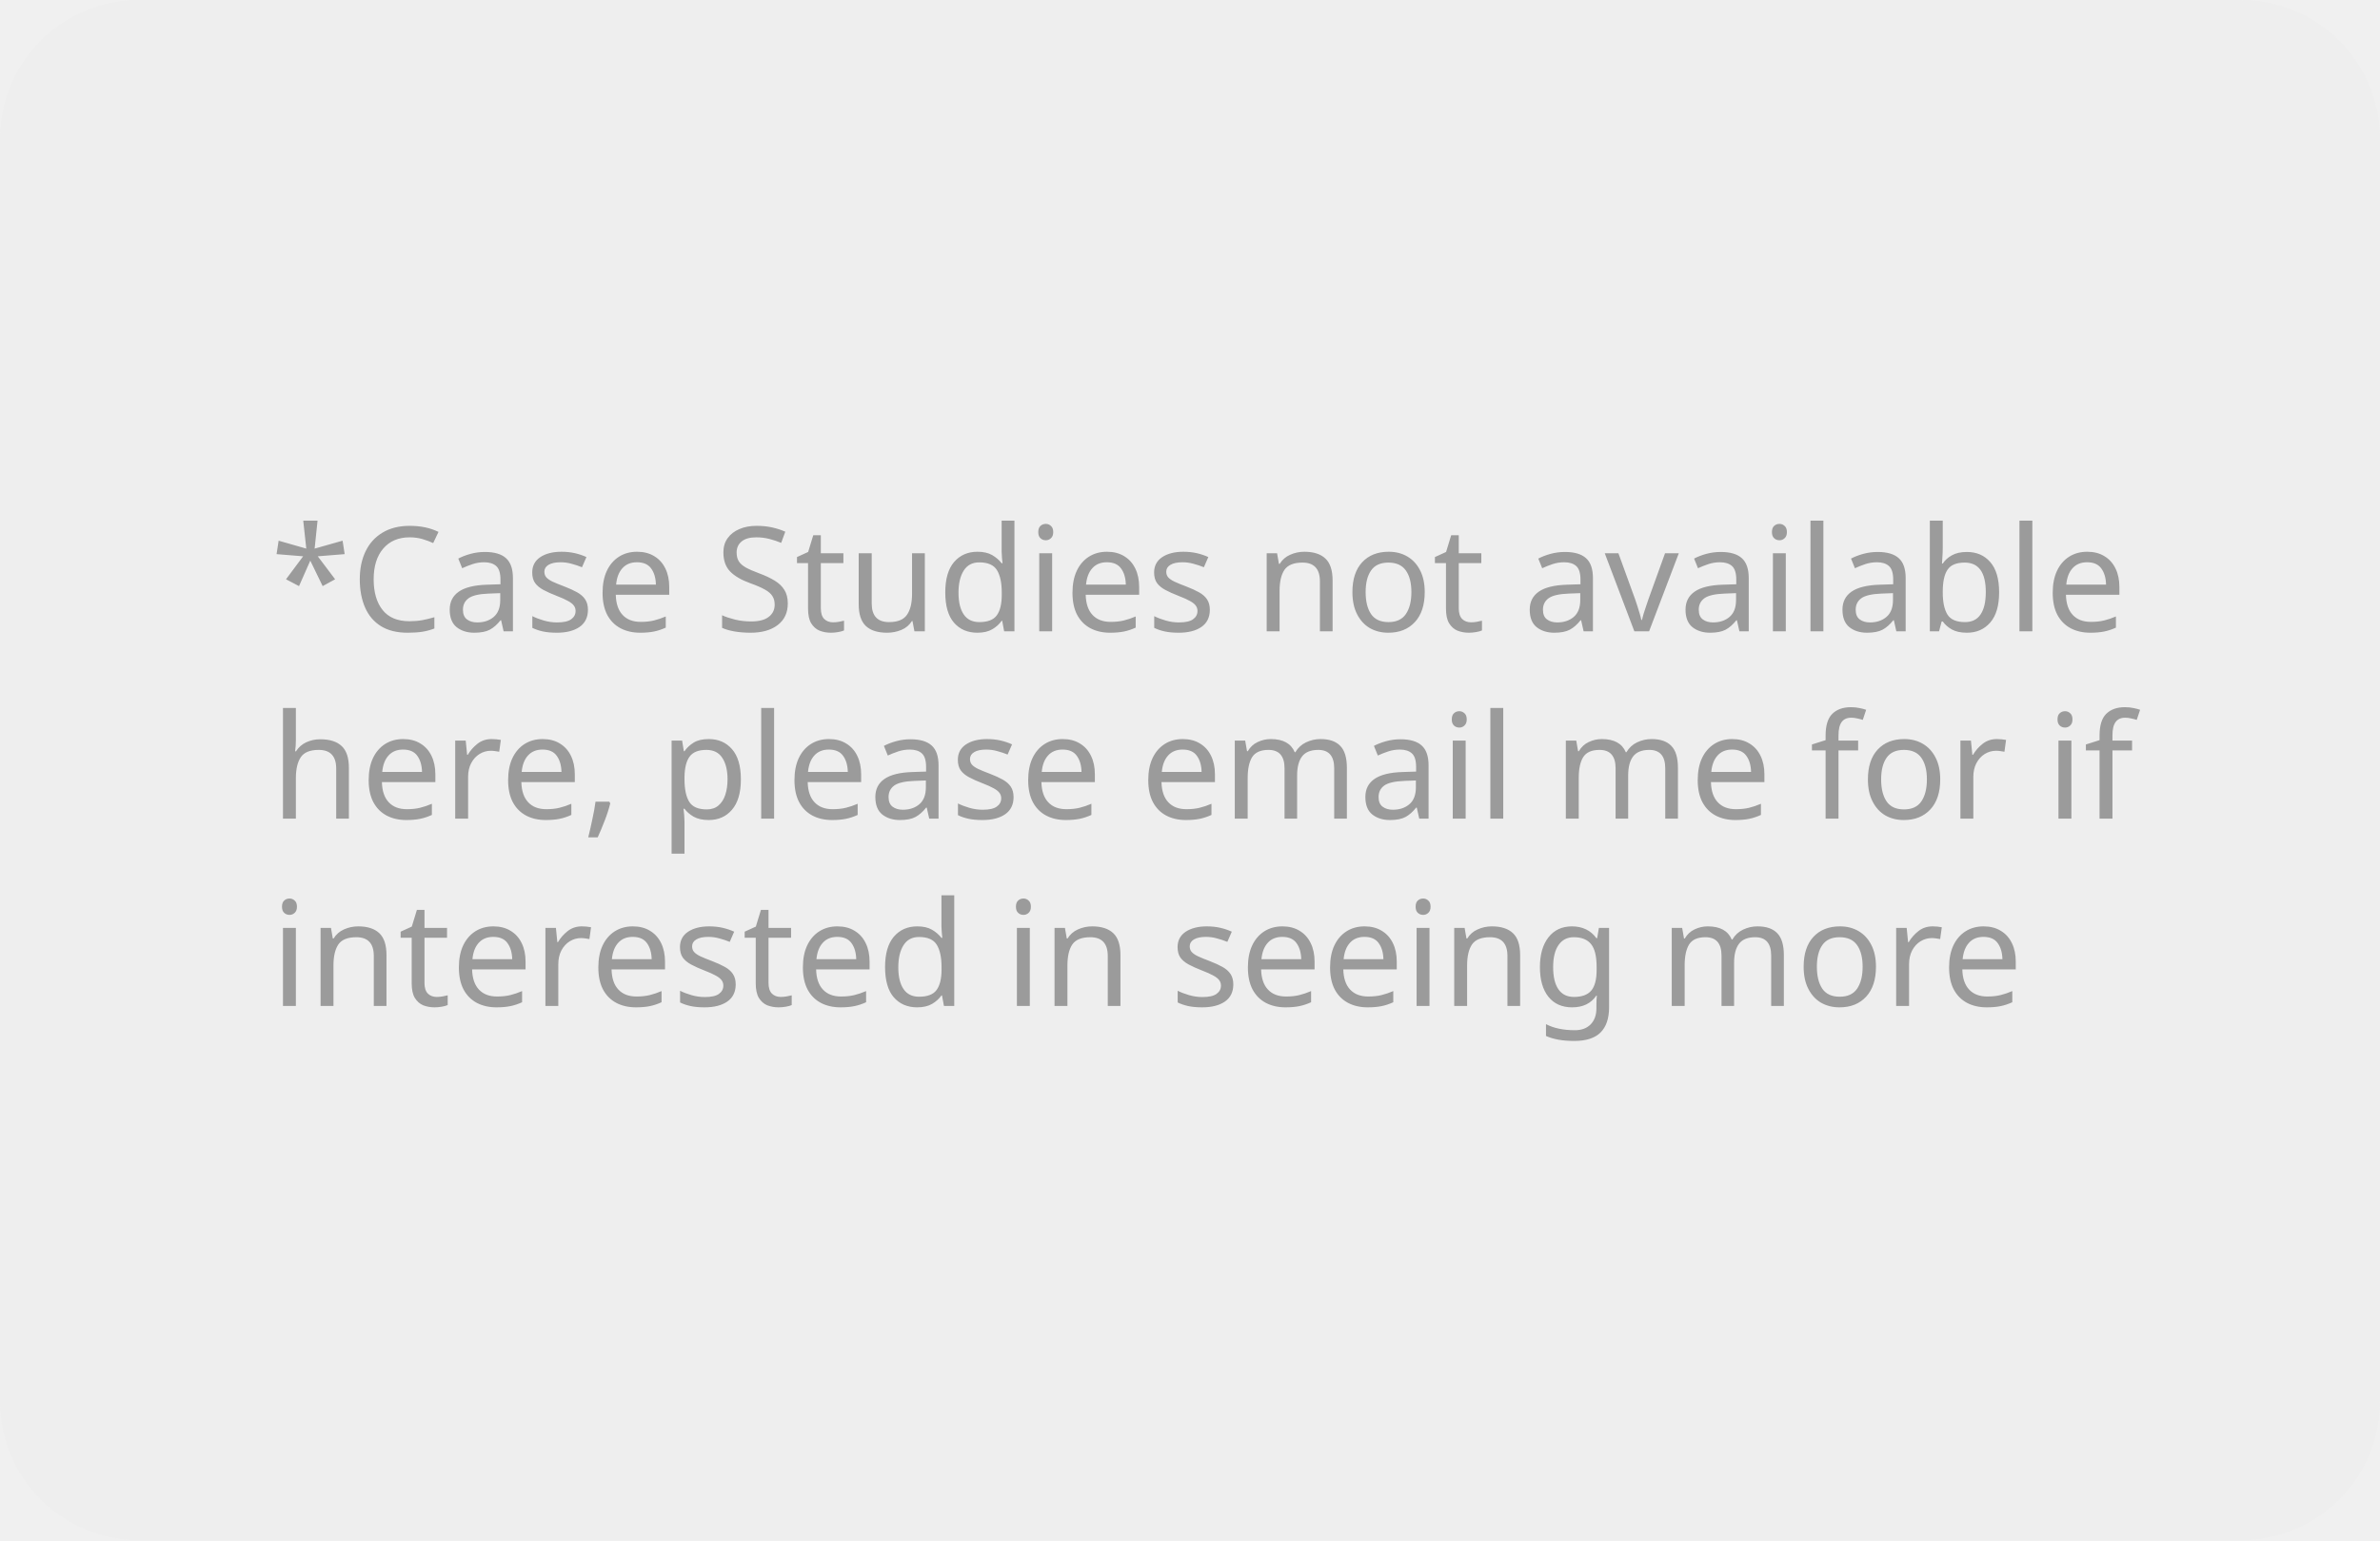
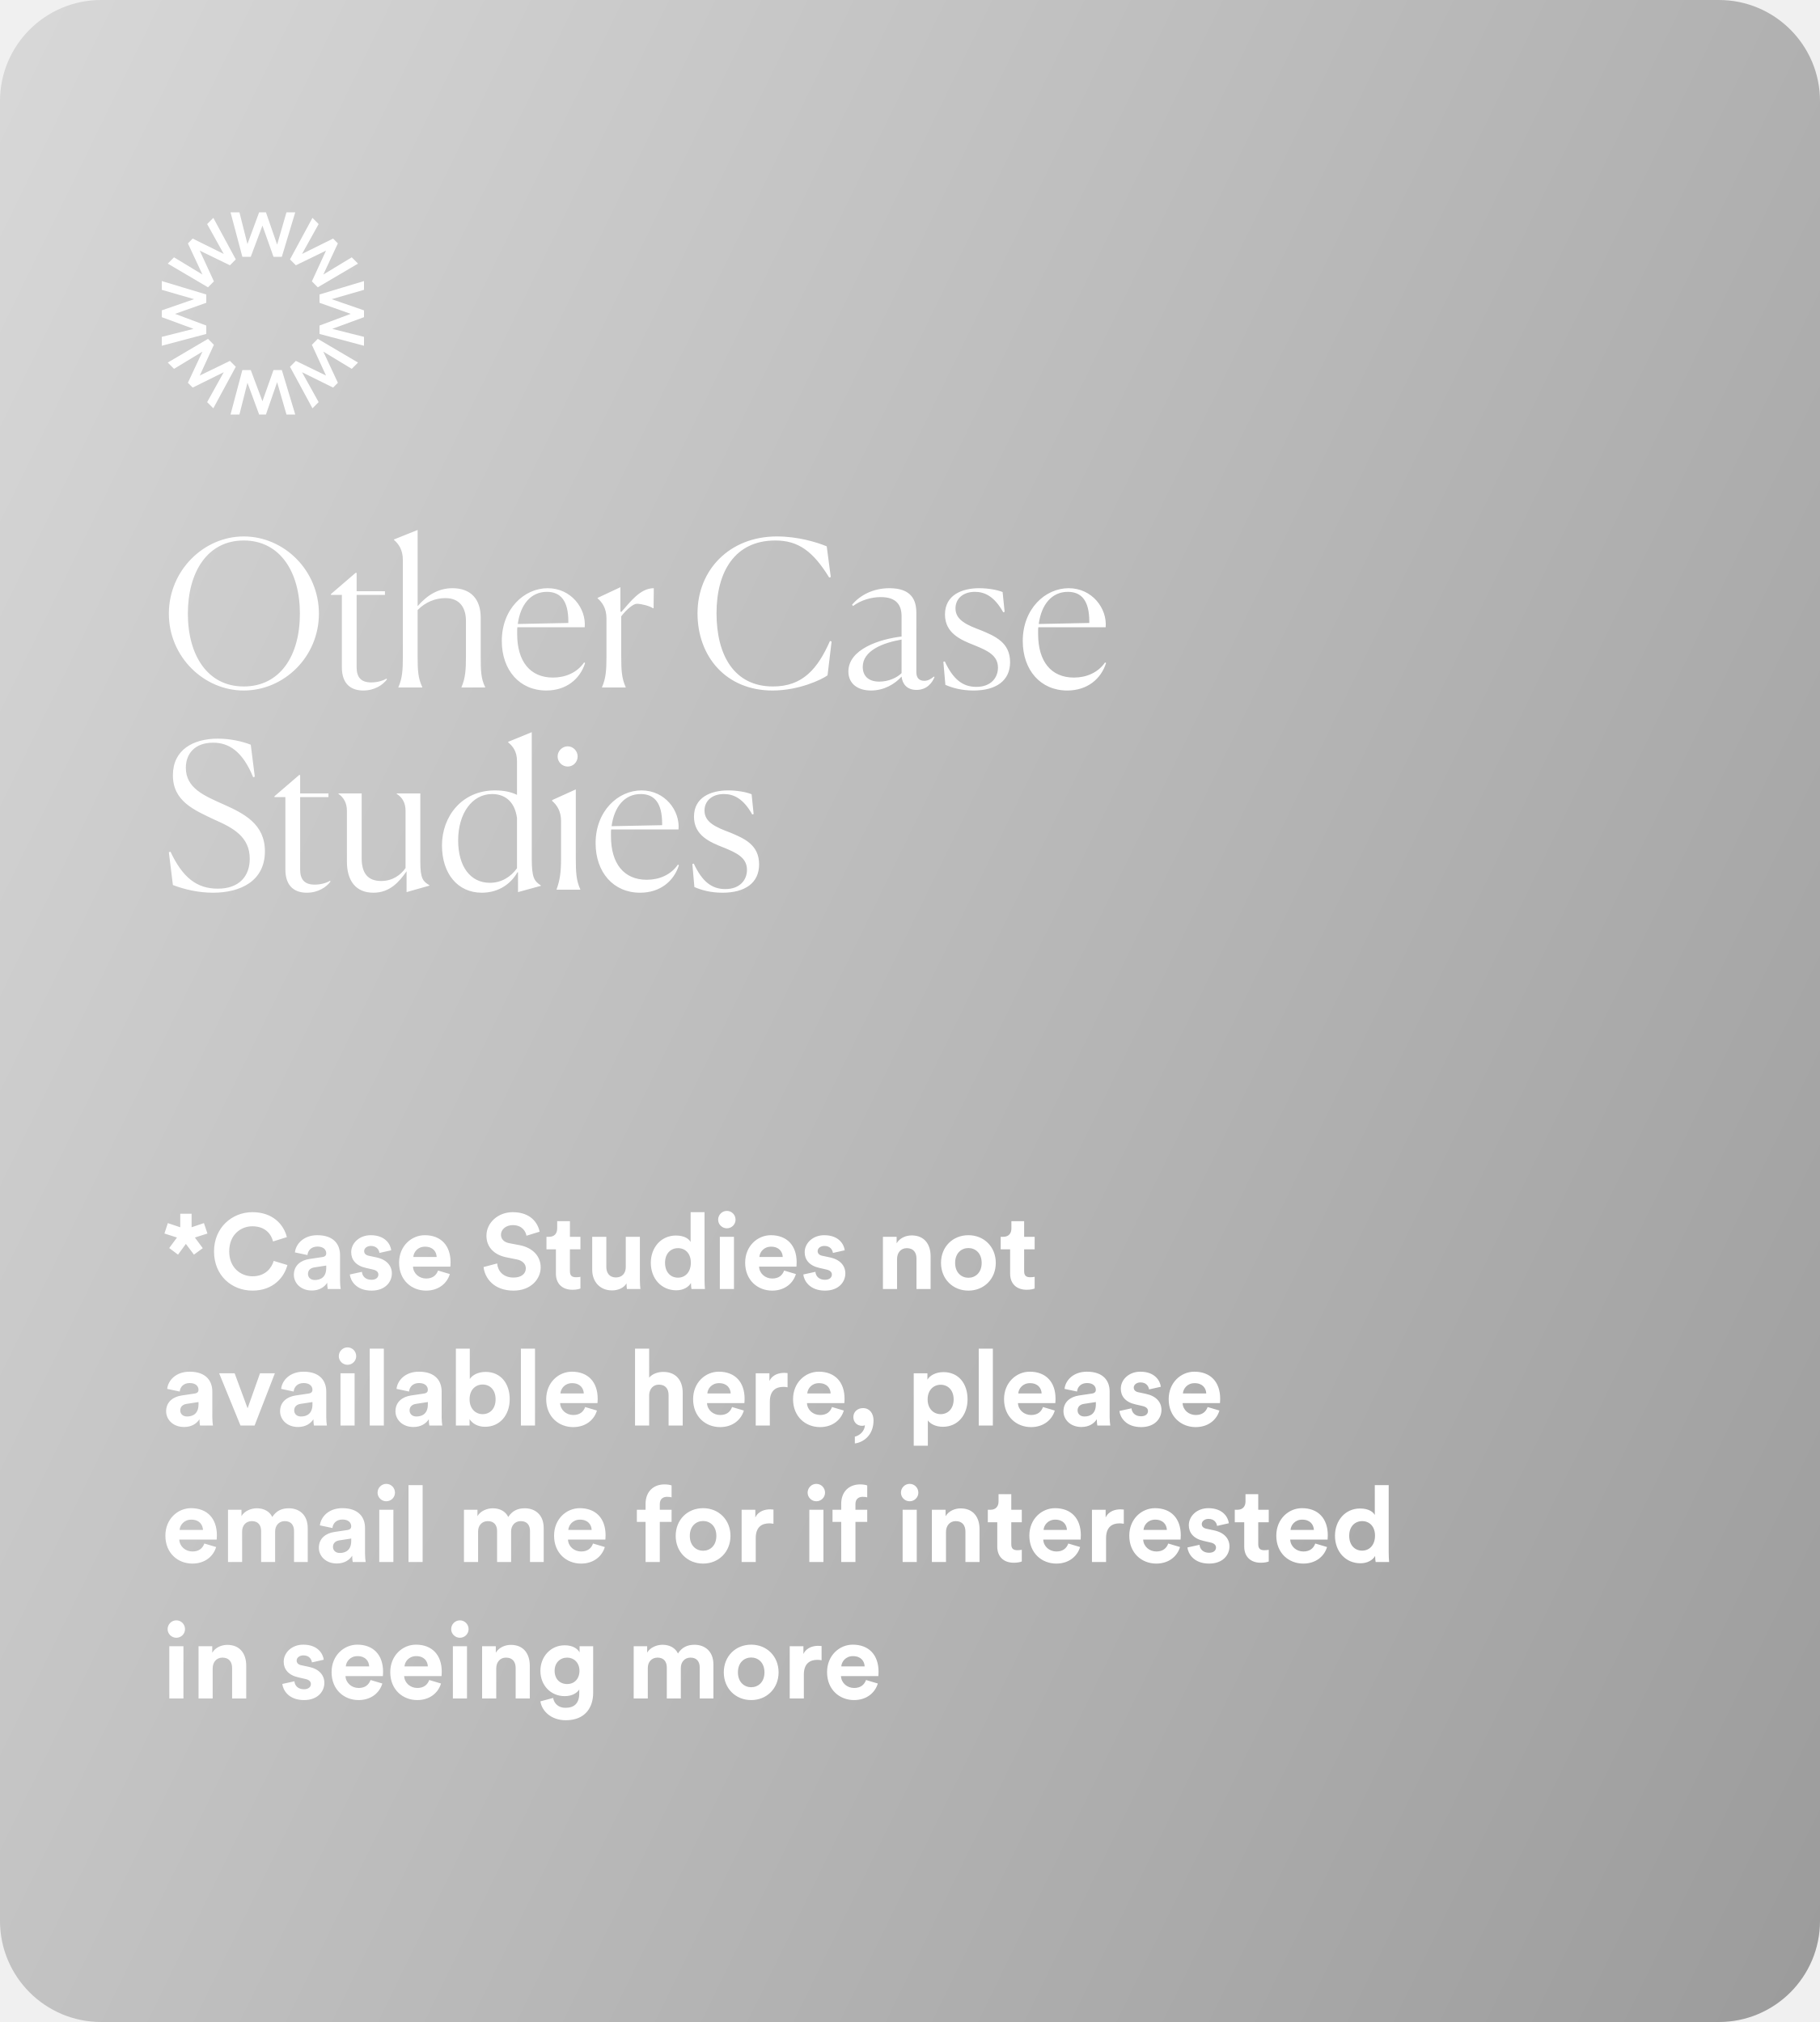
- <svg xmlns="http://www.w3.org/2000/svg" width="343px" height="222px" viewBox="0 0 343 222" version="1.1">
-   <g id="V3" stroke="none" stroke-width="1" fill="none" fill-rule="evenodd">
-     <g id="Intro-Copy-7" transform="translate(-931, -4765)">
-       <g id="Group-42-Copy-2" transform="translate(165, 3863)">
-         <g id="Group-26" transform="translate(766, 902)">
-           <rect id="Rectangle-3-Copy-16" fill="#EEEEEE" x="0" y="0" width="343" height="222" rx="20" />
-           <text id="*Case-Studies-not-av" font-family="CircularStd-Medium, Circular Std" font-size="21" font-weight="400" fill="#9B9B9B">
-             <tspan x="39" y="91">*Case Studies not available </tspan>
-             <tspan x="39" y="118">here, please email me for if </tspan>
-             <tspan x="39" y="145">interested in seeing more</tspan>
-           </text>
-         </g>
-       </g>
-     </g>
-   </g>
+ <svg xmlns="http://www.w3.org/2000/svg" width="360" height="400" viewBox="0 0 360 400" fill="none">
+   <rect width="360" height="400" rx="20" fill="url(#paint0_linear)" />
+   <path fill-rule="evenodd" clip-rule="evenodd" d="M49.598 50.8L51.912 44.629L54.1 50.8H55.747L58.4 42H56.665L54.816 48.393L52.603 42H51.258L48.945 48.282L47.36 42H45.6L47.939 50.8H49.598ZM39.513 49.58L42.31 55.661L41.142 56.835L33.183 52.149L34.422 50.904L40.044 54.31L37.167 48.148L38.114 47.197L44.258 50.237L40.973 44.325L42.195 43.098L46.639 51.313L45.479 52.478L39.513 49.58ZM39.513 74.291L42.31 68.21L41.142 67.036L33.183 71.722L34.422 72.966L40.044 69.561L37.167 75.723L38.114 76.674L44.258 73.633L40.973 79.546L42.195 80.773L46.639 72.557L45.479 71.393L39.513 74.291ZM51.912 79.371L49.598 73.2H47.939L45.6 82H47.36L48.945 75.718L51.258 82H52.603L54.816 75.607L56.665 82H58.4L55.747 73.2H54.1L51.912 79.371ZM40.8 64.402L34.629 62.088L40.8 59.9V58.253L32 55.6V57.335L38.393 59.184L32 61.397V62.742L38.282 65.055L32 66.64V68.4L40.8 66.061V64.402ZM64.487 49.58L61.69 55.661L62.858 56.835L70.817 52.149L69.578 50.904L63.956 54.31L66.833 48.148L65.886 47.197L59.742 50.237L63.027 44.325L61.805 43.098L57.361 51.313L58.521 52.478L64.487 49.58ZM61.69 68.21L64.487 74.291L58.521 71.393L57.361 72.557L61.805 80.773L63.027 79.546L59.742 73.633L65.886 76.674L66.833 75.723L63.956 69.561L69.578 72.966L70.817 71.722L62.858 67.036L61.69 68.21ZM69.371 62.088L63.2 64.402V66.061L72 68.4V66.64L65.718 65.055L72 62.742V61.397L65.607 59.184L72 57.335V55.6L63.2 58.253V59.9L69.371 62.088Z" fill="white" />
+   <path d="M48.2 136.6C56.2 136.6 63.08 129.92 63.08 121.4C63.08 112.84 56.2 106.12 48.2 106.12C40.32 106.12 33.4 112.84 33.4 121.4C33.4 129.92 40.32 136.6 48.2 136.6ZM48.2 135.8C41.04 135.8 37.16 129.6 37.16 121.4C37.16 113.16 41.04 106.92 48.2 106.92C55.4 106.92 59.32 113.16 59.32 121.4C59.32 129.72 55.4 135.8 48.2 135.8ZM71.861 136.6C74.101 136.6 75.741 135.48 76.541 134.4L76.461 134.24C76.021 134.52 74.861 135 73.421 135C71.381 135 70.541 133.96 70.541 132V117.68H76.141V116.96H70.541V113.32H70.341L65.461 117.52V117.68H67.621V132C67.621 135.6 69.741 136.6 71.861 136.6ZM78.806 136H83.526V135.92C82.686 134.16 82.606 132.56 82.606 129.84V120.68C84.166 119.08 86.166 118.32 88.086 118.32C91.086 118.32 92.166 120.4 92.166 122.84V129.84C92.166 132.52 92.046 134.16 91.286 135.92V136H95.966V135.92C95.126 134.24 95.086 132.64 95.086 129.84V122.2C95.086 118.56 93.166 116.36 89.486 116.36C86.766 116.36 84.526 117.68 82.606 119.92V104.84L77.926 106.72V106.8C78.846 107.6 79.686 108.76 79.686 110.8V129.84C79.686 132.6 79.566 134.2 78.806 135.92V136ZM115.738 131.16L115.538 131.04C114.138 133.08 111.818 134.04 109.378 134.04C104.858 134.04 102.298 130.84 102.298 125.44V124.76C102.298 124.52 102.298 124.28 102.338 124.08H115.658C115.978 120.36 112.978 116.36 108.338 116.36C103.698 116.36 99.257 120.44 99.257 126.8C99.257 132.56 102.778 136.6 108.058 136.6C112.018 136.6 114.738 134.32 115.738 131.16ZM108.178 117.08C110.938 117.08 112.418 118.92 112.418 122.92V123.24L102.418 123.44C102.938 119.6 104.978 117.08 108.178 117.08ZM119.081 135.92V136H123.761V135.92C122.961 134.16 122.881 132.56 122.881 129.8V121.92C123.961 120.52 125.281 119.44 125.961 119.44C126.881 119.44 128.521 119.88 129.161 120.32H129.281L129.321 116.36C126.601 116.36 124.641 119.12 122.921 121.04L122.721 121V116.16L118.201 118.28V118.36C119.121 119.16 119.961 120.32 119.961 122.36V129.84C119.961 132.6 119.841 134.2 119.081 135.92ZM163.69 133.6L164.49 126.92L164.17 126.8C161.73 132.32 158.77 135.8 152.89 135.8C145.21 135.8 141.73 129.6 141.73 121.32C141.73 113.12 145.33 106.92 153.37 106.92C157.89 106.92 160.81 109.04 164.01 114.24L164.33 114.16L163.53 108.08C161.53 107.24 157.73 106.12 153.69 106.12C144.25 106.12 137.97 112.8 137.97 121.32C137.97 129.88 143.61 136.6 152.81 136.6C158.01 136.6 162.53 134.44 163.69 133.6ZM173.933 134.84C171.693 134.84 170.653 133.64 170.653 131.92C170.653 128.72 174.613 127.16 178.333 126.52V133.16C177.413 134.08 175.733 134.84 173.933 134.84ZM181.293 136.48C183.413 136.48 184.453 134.96 184.853 133.92L184.733 133.84C184.133 134.32 183.573 134.68 182.813 134.68C181.693 134.68 181.253 133.96 181.253 132.96V121.2C181.253 118.68 180.253 116.36 175.933 116.36C172.733 116.36 170.133 117.72 168.533 119.64L168.733 119.88C170.293 118.72 172.333 118.12 174.213 118.12C177.413 118.12 178.333 119.8 178.333 121.92V125.92C173.933 126.44 167.813 128.44 167.813 132.84C167.813 135.28 169.693 136.6 172.293 136.6C174.853 136.6 177.013 135.32 178.333 133.84C178.493 135.32 179.413 136.48 181.293 136.48ZM198.719 121.04L198.319 117.12C197.239 116.68 195.439 116.36 193.679 116.36C190.319 116.36 186.919 117.68 186.919 121.56C186.919 125.28 190.079 126.6 192.719 127.64C195.399 128.72 197.399 129.68 197.399 132.08C197.399 134.04 196.039 135.88 193.119 135.88C190.399 135.88 188.519 134.36 186.879 130.84L186.599 130.92L186.999 135.48C188.399 136.08 190.199 136.6 192.559 136.6C196.999 136.6 199.799 134.68 199.799 131C199.799 127.12 196.879 125.88 194.119 124.72C191.359 123.68 188.999 122.72 188.999 120.36C188.999 118.44 190.479 117.08 192.839 117.08C194.759 117.08 196.679 117.96 198.439 121.12L198.719 121.04ZM218.784 131.16L218.584 131.04C217.184 133.08 214.864 134.04 212.424 134.04C207.904 134.04 205.344 130.84 205.344 125.44V124.76C205.344 124.52 205.344 124.28 205.384 124.08H218.704C219.024 120.36 216.024 116.36 211.384 116.36C206.744 116.36 202.304 120.44 202.304 126.8C202.304 132.56 205.824 136.6 211.104 136.6C215.064 136.6 217.784 134.32 218.784 131.16ZM211.224 117.08C213.984 117.08 215.464 118.92 215.464 122.92V123.24L205.464 123.44C205.984 119.6 208.024 117.08 211.224 117.08ZM50.4 153.64L49.6 147.32C47.84 146.64 45.52 146.12 43.12 146.12C38.16 146.12 34.2 148.36 34.2 153.36C34.2 158.52 38.4 160.24 42.44 162.16C46.08 163.76 49.4 165.52 49.4 169.88C49.4 173.28 47.36 175.8 43.08 175.8C38.92 175.8 36.12 173.6 33.72 168.48L33.4 168.6L34.2 175.08C36.6 176 39.4 176.6 42.12 176.6C47.6 176.6 52.4 174.28 52.4 168.4C52.4 163 48.24 160.92 44.2 159.12C40.36 157.4 36.76 155.92 36.76 151.88C36.76 149.16 38.48 146.92 42.16 146.92C45.16 146.92 47.92 148.48 50.08 153.76L50.4 153.64ZM60.689 176.6C62.929 176.6 64.569 175.48 65.369 174.4L65.289 174.24C64.849 174.52 63.689 175 62.249 175C60.209 175 59.369 173.96 59.369 172V157.68H64.969V156.96H59.369V153.32H59.169L54.289 157.52V157.68H56.449V172C56.449 175.6 58.569 176.6 60.689 176.6ZM80.42 172.36V176.48L84.94 175.2V175.12C83.66 174.36 83.14 173.8 83.14 170.48V156.96H78.46V157.04C79.62 157.76 80.22 158.88 80.22 160.4V171.72C79.22 173.12 77.66 174.28 75.38 174.28C72.82 174.28 71.54 172.8 71.54 169.8V156.96H66.94V157.04C67.94 157.72 68.62 158.8 68.62 160.4V170.44C68.62 174.24 70.38 176.6 73.86 176.6C77.1 176.6 78.94 174.48 80.42 172.36ZM96.903 174.64C93.023 174.64 90.623 171.4 90.623 166.24C90.623 160.92 93.383 157.08 97.343 157.08C99.423 157.08 101.743 158.12 102.263 161.8V171.76C101.023 173.48 99.183 174.64 96.903 174.64ZM102.343 172.56H102.463V176.48L106.983 175.24V175.16C105.663 174.28 105.183 173.68 105.183 169.76V144.84L100.503 146.76V146.84C101.423 147.6 102.263 148.64 102.263 150.56V157.24C101.023 156.64 99.583 156.36 97.903 156.36C91.343 156.36 87.423 161.52 87.423 167.24C87.423 172.84 90.543 176.6 95.303 176.6C98.823 176.6 101.183 174.64 102.343 172.56ZM114.257 149.64C114.257 148.56 113.377 147.64 112.297 147.64C111.217 147.64 110.297 148.56 110.297 149.64C110.297 150.76 111.217 151.64 112.297 151.64C113.377 151.64 114.257 150.76 114.257 149.64ZM110.097 175.92V176H114.777V175.92C113.977 174.16 113.897 172.56 113.897 169.8V156.16L109.217 158.28V158.44C110.137 159.24 110.977 160.44 110.977 162.4V169.84C110.977 172.6 110.737 174.16 110.097 175.92ZM134.292 171.16L134.092 171.04C132.692 173.08 130.372 174.04 127.932 174.04C123.412 174.04 120.852 170.84 120.852 165.44V164.76C120.852 164.52 120.852 164.28 120.892 164.08H134.212C134.532 160.36 131.532 156.36 126.892 156.36C122.252 156.36 117.812 160.44 117.812 166.8C117.812 172.56 121.332 176.6 126.612 176.6C130.572 176.6 133.292 174.32 134.292 171.16ZM126.732 157.08C129.492 157.08 130.972 158.92 130.972 162.92V163.24L120.972 163.44C121.492 159.6 123.532 157.08 126.732 157.08ZM149.071 161.04L148.671 157.12C147.591 156.68 145.791 156.36 144.031 156.36C140.671 156.36 137.271 157.68 137.271 161.56C137.271 165.28 140.431 166.6 143.071 167.64C145.751 168.72 147.751 169.68 147.751 172.08C147.751 174.04 146.391 175.88 143.471 175.88C140.751 175.88 138.871 174.36 137.231 170.84L136.951 170.92L137.351 175.48C138.751 176.08 140.551 176.6 142.911 176.6C147.351 176.6 150.151 174.68 150.151 171C150.151 167.12 147.231 165.88 144.471 164.72C141.711 163.68 139.351 162.72 139.351 160.36C139.351 158.44 140.831 157.08 143.191 157.08C145.111 157.08 147.031 157.96 148.791 161.12L149.071 161.04Z" fill="white" />
+   <path d="M37.901 240.111H35.654V242.778L33.197 241.959L32.525 244.017L35.003 244.815L33.47 246.894L35.213 248.196L36.767 246.075L38.363 248.196L40.106 246.915L38.552 244.815L41.03 244.017L40.337 241.959L37.901 242.778V240.111ZM49.958 255.315C54.137 255.315 56.279 252.543 56.846 250.254L54.137 249.435C53.738 250.821 52.499 252.48 49.958 252.48C47.564 252.48 45.338 250.737 45.338 247.566C45.338 244.185 47.69 242.589 49.916 242.589C52.499 242.589 53.654 244.164 54.011 245.592L56.741 244.731C56.153 242.316 54.032 239.796 49.916 239.796C45.926 239.796 42.335 242.82 42.335 247.566C42.335 252.312 45.8 255.315 49.958 255.315ZM58.127 252.186C58.127 253.803 59.471 255.294 61.676 255.294C63.209 255.294 64.196 254.58 64.721 253.761C64.721 254.16 64.763 254.727 64.826 255H67.388C67.325 254.643 67.262 253.908 67.262 253.362V248.28C67.262 246.201 66.044 244.353 62.768 244.353C59.996 244.353 58.505 246.138 58.337 247.755L60.815 248.28C60.899 247.377 61.571 246.6 62.789 246.6C63.965 246.6 64.532 247.209 64.532 247.944C64.532 248.301 64.343 248.595 63.755 248.679L61.214 249.057C59.492 249.309 58.127 250.338 58.127 252.186ZM62.264 253.215C61.361 253.215 60.92 252.627 60.92 252.018C60.92 251.22 61.487 250.821 62.201 250.716L64.532 250.359V250.821C64.532 252.648 63.44 253.215 62.264 253.215ZM69.195 252.123C69.321 253.299 70.392 255.315 73.5 255.315C76.209 255.315 77.511 253.593 77.511 251.913C77.511 250.401 76.482 249.162 74.445 248.742L72.975 248.427C72.408 248.322 72.03 248.007 72.03 247.503C72.03 246.915 72.618 246.474 73.353 246.474C74.529 246.474 74.97 247.251 75.054 247.86L77.385 247.335C77.259 246.222 76.272 244.353 73.332 244.353C71.106 244.353 69.468 245.886 69.468 247.734C69.468 249.183 70.371 250.38 72.366 250.821L73.731 251.136C74.529 251.304 74.844 251.682 74.844 252.144C74.844 252.69 74.403 253.173 73.479 253.173C72.261 253.173 71.652 252.417 71.589 251.598L69.195 252.123ZM81.753 248.658C81.816 247.713 82.614 246.621 84.063 246.621C85.659 246.621 86.331 247.629 86.373 248.658H81.753ZM86.646 251.346C86.31 252.27 85.596 252.921 84.294 252.921C82.908 252.921 81.753 251.934 81.69 250.569H89.082C89.082 250.527 89.124 250.107 89.124 249.708C89.124 246.39 87.213 244.353 84.021 244.353C81.375 244.353 78.939 246.495 78.939 249.792C78.939 253.278 81.438 255.315 84.273 255.315C86.814 255.315 88.452 253.824 88.977 252.039L86.646 251.346ZM106.739 243.66C106.403 241.98 105.017 239.796 101.405 239.796C98.591 239.796 96.218 241.812 96.218 244.458C96.218 246.705 97.751 248.238 100.124 248.721L102.203 249.141C103.358 249.372 104.009 250.044 104.009 250.905C104.009 251.955 103.148 252.732 101.594 252.732C99.493 252.732 98.465 251.409 98.338 249.939L95.65 250.653C95.882 252.774 97.624 255.315 101.573 255.315C105.038 255.315 106.949 253.005 106.949 250.716C106.949 248.616 105.5 246.852 102.791 246.327L100.712 245.928C99.62 245.718 99.094 245.067 99.094 244.248C99.094 243.261 100.019 242.358 101.426 242.358C103.316 242.358 103.988 243.639 104.135 244.458L106.739 243.66ZM112.732 241.581H110.212V243.03C110.212 243.954 109.708 244.668 108.616 244.668H108.091V247.146H109.96V251.955C109.96 253.95 111.22 255.147 113.236 255.147C114.055 255.147 114.559 255 114.811 254.895V252.585C114.664 252.627 114.286 252.669 113.95 252.669C113.152 252.669 112.732 252.375 112.732 251.472V247.146H114.811V244.668H112.732V241.581ZM124.007 255H126.674C126.632 254.643 126.569 253.929 126.569 253.131V244.668H123.776V250.674C123.776 251.871 123.062 252.711 121.823 252.711C120.521 252.711 119.933 251.787 119.933 250.632V244.668H117.14V251.199C117.14 253.446 118.568 255.273 121.067 255.273C122.159 255.273 123.356 254.853 123.923 253.887C123.923 254.307 123.965 254.79 124.007 255ZM139.358 239.796H136.607V245.697C136.313 245.151 135.473 244.416 133.688 244.416C130.769 244.416 128.732 246.789 128.732 249.813C128.732 252.942 130.832 255.252 133.772 255.252C135.158 255.252 136.208 254.622 136.67 253.803C136.67 254.286 136.733 254.79 136.775 255H139.442C139.4 254.58 139.358 253.824 139.358 253.131V239.796ZM131.546 249.813C131.546 247.965 132.68 246.915 134.108 246.915C135.536 246.915 136.649 247.944 136.649 249.792C136.649 251.661 135.536 252.753 134.108 252.753C132.638 252.753 131.546 251.661 131.546 249.813ZM145.18 255V244.668H142.387V255H145.18ZM142.051 241.287C142.051 242.211 142.828 242.988 143.773 242.988C144.739 242.988 145.495 242.211 145.495 241.287C145.495 240.321 144.739 239.544 143.773 239.544C142.828 239.544 142.051 240.321 142.051 241.287ZM150.208 248.658C150.271 247.713 151.069 246.621 152.518 246.621C154.114 246.621 154.786 247.629 154.828 248.658H150.208ZM155.101 251.346C154.765 252.27 154.051 252.921 152.749 252.921C151.363 252.921 150.208 251.934 150.145 250.569H157.537C157.537 250.527 157.579 250.107 157.579 249.708C157.579 246.39 155.668 244.353 152.476 244.353C149.83 244.353 147.394 246.495 147.394 249.792C147.394 253.278 149.893 255.315 152.728 255.315C155.269 255.315 156.907 253.824 157.432 252.039L155.101 251.346ZM158.896 252.123C159.022 253.299 160.093 255.315 163.201 255.315C165.91 255.315 167.212 253.593 167.212 251.913C167.212 250.401 166.183 249.162 164.146 248.742L162.676 248.427C162.109 248.322 161.731 248.007 161.731 247.503C161.731 246.915 162.319 246.474 163.054 246.474C164.23 246.474 164.671 247.251 164.755 247.86L167.086 247.335C166.96 246.222 165.973 244.353 163.033 244.353C160.807 244.353 159.169 245.886 159.169 247.734C159.169 249.183 160.072 250.38 162.067 250.821L163.432 251.136C164.23 251.304 164.545 251.682 164.545 252.144C164.545 252.69 164.104 253.173 163.18 253.173C161.962 253.173 161.353 252.417 161.29 251.598L158.896 252.123ZM177.439 249.057C177.439 247.86 178.153 246.915 179.371 246.915C180.715 246.915 181.282 247.818 181.282 248.973V255H184.075V248.49C184.075 246.222 182.899 244.395 180.337 244.395C179.224 244.395 177.985 244.878 177.355 245.949V244.668H174.646V255H177.439V249.057ZM191.551 252.774C190.186 252.774 188.926 251.766 188.926 249.834C188.926 247.881 190.186 246.894 191.551 246.894C192.916 246.894 194.176 247.881 194.176 249.834C194.176 251.787 192.916 252.774 191.551 252.774ZM191.551 244.353C188.464 244.353 186.133 246.642 186.133 249.834C186.133 253.005 188.464 255.315 191.551 255.315C194.638 255.315 196.969 253.005 196.969 249.834C196.969 246.642 194.638 244.353 191.551 244.353ZM202.577 241.581H200.057V243.03C200.057 243.954 199.553 244.668 198.461 244.668H197.936V247.146H199.805V251.955C199.805 253.95 201.065 255.147 203.081 255.147C203.9 255.147 204.404 255 204.656 254.895V252.585C204.509 252.627 204.131 252.669 203.795 252.669C202.997 252.669 202.577 252.375 202.577 251.472V247.146H204.656V244.668H202.577V241.581ZM32.861 279.186C32.861 280.803 34.205 282.294 36.41 282.294C37.943 282.294 38.93 281.58 39.455 280.761C39.455 281.16 39.497 281.727 39.56 282H42.122C42.059 281.643 41.996 280.908 41.996 280.362V275.28C41.996 273.201 40.778 271.353 37.502 271.353C34.73 271.353 33.239 273.138 33.071 274.755L35.549 275.28C35.633 274.377 36.305 273.6 37.523 273.6C38.699 273.6 39.266 274.209 39.266 274.944C39.266 275.301 39.077 275.595 38.489 275.679L35.948 276.057C34.226 276.309 32.861 277.338 32.861 279.186ZM36.998 280.215C36.095 280.215 35.654 279.627 35.654 279.018C35.654 278.22 36.221 277.821 36.935 277.716L39.266 277.359V277.821C39.266 279.648 38.174 280.215 36.998 280.215ZM54.371 271.668H51.431L48.974 278.598L46.412 271.668H43.346L47.567 282H50.36L54.371 271.668ZM55.399 279.186C55.399 280.803 56.743 282.294 58.948 282.294C60.481 282.294 61.468 281.58 61.993 280.761C61.993 281.16 62.035 281.727 62.098 282H64.66C64.597 281.643 64.534 280.908 64.534 280.362V275.28C64.534 273.201 63.316 271.353 60.04 271.353C57.268 271.353 55.777 273.138 55.609 274.755L58.087 275.28C58.171 274.377 58.843 273.6 60.061 273.6C61.237 273.6 61.804 274.209 61.804 274.944C61.804 275.301 61.615 275.595 61.027 275.679L58.486 276.057C56.764 276.309 55.399 277.338 55.399 279.186ZM59.536 280.215C58.633 280.215 58.192 279.627 58.192 279.018C58.192 278.22 58.759 277.821 59.473 277.716L61.804 277.359V277.821C61.804 279.648 60.712 280.215 59.536 280.215ZM70.142 282V271.668H67.349V282H70.142ZM67.013 268.287C67.013 269.211 67.79 269.988 68.735 269.988C69.701 269.988 70.457 269.211 70.457 268.287C70.457 267.321 69.701 266.544 68.735 266.544C67.79 266.544 67.013 267.321 67.013 268.287ZM75.926 282V266.796H73.133V282H75.926ZM78.224 279.186C78.224 280.803 79.568 282.294 81.773 282.294C83.306 282.294 84.293 281.58 84.818 280.761C84.818 281.16 84.86 281.727 84.923 282H87.485C87.422 281.643 87.359 280.908 87.359 280.362V275.28C87.359 273.201 86.141 271.353 82.865 271.353C80.093 271.353 78.602 273.138 78.434 274.755L80.912 275.28C80.996 274.377 81.668 273.6 82.886 273.6C84.062 273.6 84.629 274.209 84.629 274.944C84.629 275.301 84.44 275.595 83.852 275.679L81.311 276.057C79.589 276.309 78.224 277.338 78.224 279.186ZM82.361 280.215C81.458 280.215 81.017 279.627 81.017 279.018C81.017 278.22 81.584 277.821 82.298 277.716L84.629 277.359V277.821C84.629 279.648 83.537 280.215 82.361 280.215ZM92.884 282V280.74C93.43 281.622 94.522 282.252 95.95 282.252C98.89 282.252 100.822 279.921 100.822 276.792C100.822 273.726 99.079 271.395 96.055 271.395C94.522 271.395 93.388 272.067 92.926 272.802V266.796H90.175V282H92.884ZM98.029 276.813C98.029 278.703 96.895 279.753 95.467 279.753C94.06 279.753 92.884 278.682 92.884 276.813C92.884 274.923 94.06 273.894 95.467 273.894C96.895 273.894 98.029 274.923 98.029 276.813ZM105.826 282V266.796H103.033V282H105.826ZM110.853 275.658C110.916 274.713 111.714 273.621 113.163 273.621C114.759 273.621 115.431 274.629 115.473 275.658H110.853ZM115.746 278.346C115.41 279.27 114.696 279.921 113.394 279.921C112.008 279.921 110.853 278.934 110.79 277.569H118.182C118.182 277.527 118.224 277.107 118.224 276.708C118.224 273.39 116.313 271.353 113.121 271.353C110.475 271.353 108.039 273.495 108.039 276.792C108.039 280.278 110.538 282.315 113.373 282.315C115.914 282.315 117.552 280.824 118.077 279.039L115.746 278.346ZM128.405 275.931C128.468 274.797 129.161 273.915 130.337 273.915C131.681 273.915 132.248 274.818 132.248 275.973V282H135.041V275.49C135.041 273.222 133.823 271.395 131.198 271.395C130.211 271.395 129.077 271.731 128.405 272.529V266.796H125.612V282H128.405V275.931ZM139.913 275.658C139.976 274.713 140.774 273.621 142.223 273.621C143.819 273.621 144.491 274.629 144.533 275.658H139.913ZM144.806 278.346C144.47 279.27 143.756 279.921 142.454 279.921C141.068 279.921 139.913 278.934 139.85 277.569H147.242C147.242 277.527 147.284 277.107 147.284 276.708C147.284 273.39 145.373 271.353 142.181 271.353C139.535 271.353 137.099 273.495 137.099 276.792C137.099 280.278 139.598 282.315 142.433 282.315C144.974 282.315 146.612 280.824 147.137 279.039L144.806 278.346ZM155.783 271.626C155.573 271.605 155.363 271.584 155.132 271.584C154.25 271.584 152.822 271.836 152.192 273.201V271.668H149.483V282H152.276V277.275C152.276 275.049 153.515 274.356 154.943 274.356C155.195 274.356 155.468 274.377 155.783 274.44V271.626ZM159.682 275.658C159.745 274.713 160.543 273.621 161.992 273.621C163.588 273.621 164.26 274.629 164.302 275.658H159.682ZM164.575 278.346C164.239 279.27 163.525 279.921 162.223 279.921C160.837 279.921 159.682 278.934 159.619 277.569H167.011C167.011 277.527 167.053 277.107 167.053 276.708C167.053 273.39 165.142 271.353 161.95 271.353C159.304 271.353 156.868 273.495 156.868 276.792C156.868 280.278 159.367 282.315 162.202 282.315C164.743 282.315 166.381 280.824 166.906 279.039L164.575 278.346ZM168.797 280.32C168.797 281.328 169.511 282.063 170.54 282.063C170.771 282.063 171.002 282 171.086 281.937C171.044 283.092 170.036 283.995 169.091 284.205V285.549C170.645 285.36 172.787 284.058 172.787 280.971C172.787 279.606 172.01 278.556 170.708 278.556C169.616 278.556 168.797 279.312 168.797 280.32ZM183.53 285.99V280.992C184.034 281.685 185.084 282.252 186.512 282.252C189.431 282.252 191.384 279.942 191.384 276.813C191.384 273.747 189.641 271.437 186.617 271.437C185.063 271.437 183.908 272.13 183.446 272.928V271.668H180.737V285.99H183.53ZM188.633 276.834C188.633 278.682 187.499 279.753 186.071 279.753C184.643 279.753 183.488 278.661 183.488 276.834C183.488 275.007 184.643 273.936 186.071 273.936C187.499 273.936 188.633 275.007 188.633 276.834ZM196.388 282V266.796H193.595V282H196.388ZM201.416 275.658C201.479 274.713 202.277 273.621 203.726 273.621C205.322 273.621 205.994 274.629 206.036 275.658H201.416ZM206.309 278.346C205.973 279.27 205.259 279.921 203.957 279.921C202.571 279.921 201.416 278.934 201.353 277.569H208.745C208.745 277.527 208.787 277.107 208.787 276.708C208.787 273.39 206.876 271.353 203.684 271.353C201.038 271.353 198.602 273.495 198.602 276.792C198.602 280.278 201.101 282.315 203.936 282.315C206.477 282.315 208.115 280.824 208.64 279.039L206.309 278.346ZM210.356 279.186C210.356 280.803 211.7 282.294 213.905 282.294C215.438 282.294 216.425 281.58 216.95 280.761C216.95 281.16 216.992 281.727 217.055 282H219.617C219.554 281.643 219.491 280.908 219.491 280.362V275.28C219.491 273.201 218.273 271.353 214.997 271.353C212.225 271.353 210.734 273.138 210.566 274.755L213.044 275.28C213.128 274.377 213.8 273.6 215.018 273.6C216.194 273.6 216.761 274.209 216.761 274.944C216.761 275.301 216.572 275.595 215.984 275.679L213.443 276.057C211.721 276.309 210.356 277.338 210.356 279.186ZM214.493 280.215C213.59 280.215 213.149 279.627 213.149 279.018C213.149 278.22 213.716 277.821 214.43 277.716L216.761 277.359V277.821C216.761 279.648 215.669 280.215 214.493 280.215ZM221.424 279.123C221.55 280.299 222.621 282.315 225.729 282.315C228.438 282.315 229.74 280.593 229.74 278.913C229.74 277.401 228.711 276.162 226.674 275.742L225.204 275.427C224.637 275.322 224.259 275.007 224.259 274.503C224.259 273.915 224.847 273.474 225.582 273.474C226.758 273.474 227.199 274.251 227.283 274.86L229.614 274.335C229.488 273.222 228.501 271.353 225.561 271.353C223.335 271.353 221.697 272.886 221.697 274.734C221.697 276.183 222.6 277.38 224.595 277.821L225.96 278.136C226.758 278.304 227.073 278.682 227.073 279.144C227.073 279.69 226.632 280.173 225.708 280.173C224.49 280.173 223.881 279.417 223.818 278.598L221.424 279.123ZM233.982 275.658C234.045 274.713 234.843 273.621 236.292 273.621C237.888 273.621 238.56 274.629 238.602 275.658H233.982ZM238.875 278.346C238.539 279.27 237.825 279.921 236.523 279.921C235.137 279.921 233.982 278.934 233.919 277.569H241.311C241.311 277.527 241.353 277.107 241.353 276.708C241.353 273.39 239.442 271.353 236.25 271.353C233.604 271.353 231.168 273.495 231.168 276.792C231.168 280.278 233.667 282.315 236.502 282.315C239.043 282.315 240.681 280.824 241.206 279.039L238.875 278.346ZM35.528 302.658C35.591 301.713 36.389 300.621 37.838 300.621C39.434 300.621 40.106 301.629 40.148 302.658H35.528ZM40.421 305.346C40.085 306.27 39.371 306.921 38.069 306.921C36.683 306.921 35.528 305.934 35.465 304.569H42.857C42.857 304.527 42.899 304.107 42.899 303.708C42.899 300.39 40.988 298.353 37.796 298.353C35.15 298.353 32.714 300.495 32.714 303.792C32.714 307.278 35.213 309.315 38.048 309.315C40.589 309.315 42.227 307.824 42.752 306.039L40.421 305.346ZM47.891 309V302.952C47.891 301.818 48.605 300.915 49.823 300.915C51.083 300.915 51.65 301.755 51.65 302.868V309H54.422V302.952C54.422 301.839 55.136 300.915 56.333 300.915C57.614 300.915 58.16 301.755 58.16 302.868V309H60.869V302.301C60.869 299.529 59.042 298.374 57.131 298.374C55.766 298.374 54.674 298.836 53.855 300.096C53.33 298.983 52.196 298.374 50.789 298.374C49.655 298.374 48.332 298.92 47.765 299.928V298.668H45.098V309H47.891ZM63.069 306.186C63.069 307.803 64.413 309.294 66.618 309.294C68.151 309.294 69.138 308.58 69.663 307.761C69.663 308.16 69.705 308.727 69.768 309H72.33C72.267 308.643 72.204 307.908 72.204 307.362V302.28C72.204 300.201 70.986 298.353 67.71 298.353C64.938 298.353 63.447 300.138 63.279 301.755L65.757 302.28C65.841 301.377 66.513 300.6 67.731 300.6C68.907 300.6 69.474 301.209 69.474 301.944C69.474 302.301 69.285 302.595 68.697 302.679L66.156 303.057C64.434 303.309 63.069 304.338 63.069 306.186ZM67.206 307.215C66.303 307.215 65.862 306.627 65.862 306.018C65.862 305.22 66.429 304.821 67.143 304.716L69.474 304.359V304.821C69.474 306.648 68.382 307.215 67.206 307.215ZM77.812 309V298.668H75.019V309H77.812ZM74.683 295.287C74.683 296.211 75.46 296.988 76.405 296.988C77.371 296.988 78.127 296.211 78.127 295.287C78.127 294.321 77.371 293.544 76.405 293.544C75.46 293.544 74.683 294.321 74.683 295.287ZM83.596 309V293.796H80.802V309H83.596ZM94.567 309V302.952C94.567 301.818 95.281 300.915 96.499 300.915C97.759 300.915 98.326 301.755 98.326 302.868V309H101.098V302.952C101.098 301.839 101.812 300.915 103.009 300.915C104.29 300.915 104.836 301.755 104.836 302.868V309H107.545V302.301C107.545 299.529 105.718 298.374 103.807 298.374C102.442 298.374 101.35 298.836 100.531 300.096C100.006 298.983 98.872 298.374 97.465 298.374C96.331 298.374 95.008 298.92 94.441 299.928V298.668H91.774V309H94.567ZM112.412 302.658C112.475 301.713 113.273 300.621 114.722 300.621C116.318 300.621 116.99 301.629 117.032 302.658H112.412ZM117.305 305.346C116.969 306.27 116.255 306.921 114.953 306.921C113.567 306.921 112.412 305.934 112.349 304.569H119.741C119.741 304.527 119.783 304.107 119.783 303.708C119.783 300.39 117.872 298.353 114.68 298.353C112.034 298.353 109.598 300.495 109.598 303.792C109.598 307.278 112.097 309.315 114.932 309.315C117.473 309.315 119.111 307.824 119.636 306.039L117.305 305.346ZM131.959 296.106C132.421 296.106 132.694 296.169 132.841 296.211V293.859C132.61 293.754 132.043 293.649 131.455 293.649C129.166 293.649 127.696 295.161 127.696 297.492V298.668H125.974V301.062H127.696V309H130.51V301.062H132.841V298.668H130.51V297.534C130.51 296.379 131.329 296.106 131.959 296.106ZM139.071 306.774C137.706 306.774 136.446 305.766 136.446 303.834C136.446 301.881 137.706 300.894 139.071 300.894C140.436 300.894 141.696 301.881 141.696 303.834C141.696 305.787 140.436 306.774 139.071 306.774ZM139.071 298.353C135.984 298.353 133.653 300.642 133.653 303.834C133.653 307.005 135.984 309.315 139.071 309.315C142.158 309.315 144.489 307.005 144.489 303.834C144.489 300.642 142.158 298.353 139.071 298.353ZM152.994 298.626C152.784 298.605 152.574 298.584 152.343 298.584C151.461 298.584 150.033 298.836 149.403 300.201V298.668H146.694V309H149.487V304.275C149.487 302.049 150.726 301.356 152.154 301.356C152.406 301.356 152.679 301.377 152.994 301.44V298.626ZM162.879 309V298.668H160.086V309H162.879ZM159.75 295.287C159.75 296.211 160.527 296.988 161.472 296.988C162.438 296.988 163.194 296.211 163.194 295.287C163.194 294.321 162.438 293.544 161.472 293.544C160.527 293.544 159.75 294.321 159.75 295.287ZM170.657 296.106C171.119 296.106 171.392 296.169 171.539 296.211V293.859C171.308 293.754 170.741 293.649 170.153 293.649C167.864 293.649 166.394 295.161 166.394 297.492V298.668H164.672V301.062H166.394V309H169.208V301.062H171.539V298.668H169.208V297.534C169.208 296.379 170.027 296.106 170.657 296.106ZM181.336 309V298.668H178.543V309H181.336ZM178.207 295.287C178.207 296.211 178.984 296.988 179.929 296.988C180.895 296.988 181.651 296.211 181.651 295.287C181.651 294.321 180.895 293.544 179.929 293.544C178.984 293.544 178.207 294.321 178.207 295.287ZM187.119 303.057C187.119 301.86 187.833 300.915 189.051 300.915C190.395 300.915 190.962 301.818 190.962 302.973V309H193.755V302.49C193.755 300.222 192.579 298.395 190.017 298.395C188.904 298.395 187.665 298.878 187.035 299.949V298.668H184.326V309H187.119V303.057ZM200.034 295.581H197.514V297.03C197.514 297.954 197.01 298.668 195.918 298.668H195.393V301.146H197.262V305.955C197.262 307.95 198.522 309.147 200.538 309.147C201.357 309.147 201.861 309 202.113 308.895V306.585C201.966 306.627 201.588 306.669 201.252 306.669C200.454 306.669 200.034 306.375 200.034 305.472V301.146H202.113V298.668H200.034V295.581ZM206.42 302.658C206.483 301.713 207.281 300.621 208.73 300.621C210.326 300.621 210.998 301.629 211.04 302.658H206.42ZM211.313 305.346C210.977 306.27 210.263 306.921 208.961 306.921C207.575 306.921 206.42 305.934 206.357 304.569H213.749C213.749 304.527 213.791 304.107 213.791 303.708C213.791 300.39 211.88 298.353 208.688 298.353C206.042 298.353 203.606 300.495 203.606 303.792C203.606 307.278 206.105 309.315 208.94 309.315C211.481 309.315 213.119 307.824 213.644 306.039L211.313 305.346ZM222.29 298.626C222.08 298.605 221.87 298.584 221.639 298.584C220.757 298.584 219.329 298.836 218.699 300.201V298.668H215.99V309H218.783V304.275C218.783 302.049 220.022 301.356 221.45 301.356C221.702 301.356 221.975 301.377 222.29 301.44V298.626ZM226.189 302.658C226.252 301.713 227.05 300.621 228.499 300.621C230.095 300.621 230.767 301.629 230.809 302.658H226.189ZM231.082 305.346C230.746 306.27 230.032 306.921 228.73 306.921C227.344 306.921 226.189 305.934 226.126 304.569H233.518C233.518 304.527 233.56 304.107 233.56 303.708C233.56 300.39 231.649 298.353 228.457 298.353C225.811 298.353 223.375 300.495 223.375 303.792C223.375 307.278 225.874 309.315 228.709 309.315C231.25 309.315 232.888 307.824 233.413 306.039L231.082 305.346ZM234.878 306.123C235.004 307.299 236.075 309.315 239.183 309.315C241.892 309.315 243.194 307.593 243.194 305.913C243.194 304.401 242.165 303.162 240.128 302.742L238.658 302.427C238.091 302.322 237.713 302.007 237.713 301.503C237.713 300.915 238.301 300.474 239.036 300.474C240.212 300.474 240.653 301.251 240.737 301.86L243.068 301.335C242.942 300.222 241.955 298.353 239.015 298.353C236.789 298.353 235.151 299.886 235.151 301.734C235.151 303.183 236.054 304.38 238.049 304.821L239.414 305.136C240.212 305.304 240.527 305.682 240.527 306.144C240.527 306.69 240.086 307.173 239.162 307.173C237.944 307.173 237.335 306.417 237.272 305.598L234.878 306.123ZM248.883 295.581H246.363V297.03C246.363 297.954 245.859 298.668 244.767 298.668H244.242V301.146H246.111V305.955C246.111 307.95 247.371 309.147 249.387 309.147C250.206 309.147 250.71 309 250.962 308.895V306.585C250.815 306.627 250.437 306.669 250.101 306.669C249.303 306.669 248.883 306.375 248.883 305.472V301.146H250.962V298.668H248.883V295.581ZM255.269 302.658C255.332 301.713 256.13 300.621 257.579 300.621C259.175 300.621 259.847 301.629 259.889 302.658H255.269ZM260.162 305.346C259.826 306.27 259.112 306.921 257.81 306.921C256.424 306.921 255.269 305.934 255.206 304.569H262.598C262.598 304.527 262.64 304.107 262.64 303.708C262.64 300.39 260.729 298.353 257.537 298.353C254.891 298.353 252.455 300.495 252.455 303.792C252.455 307.278 254.954 309.315 257.789 309.315C260.33 309.315 261.968 307.824 262.493 306.039L260.162 305.346ZM274.689 293.796H271.938V299.697C271.644 299.151 270.804 298.416 269.019 298.416C266.1 298.416 264.063 300.789 264.063 303.813C264.063 306.942 266.163 309.252 269.103 309.252C270.489 309.252 271.539 308.622 272.001 307.803C272.001 308.286 272.064 308.79 272.106 309H274.773C274.731 308.58 274.689 307.824 274.689 307.131V293.796ZM266.877 303.813C266.877 301.965 268.011 300.915 269.439 300.915C270.867 300.915 271.98 301.944 271.98 303.792C271.98 305.661 270.867 306.753 269.439 306.753C267.969 306.753 266.877 305.661 266.877 303.813ZM36.284 336V325.668H33.491V336H36.284ZM33.155 322.287C33.155 323.211 33.932 323.988 34.877 323.988C35.843 323.988 36.599 323.211 36.599 322.287C36.599 321.321 35.843 320.544 34.877 320.544C33.932 320.544 33.155 321.321 33.155 322.287ZM42.067 330.057C42.067 328.86 42.781 327.915 43.999 327.915C45.343 327.915 45.91 328.818 45.91 329.973V336H48.703V329.49C48.703 327.222 47.527 325.395 44.965 325.395C43.852 325.395 42.613 325.878 41.983 326.949V325.668H39.274V336H42.067V330.057ZM55.844 333.123C55.97 334.299 57.041 336.315 60.149 336.315C62.858 336.315 64.16 334.593 64.16 332.913C64.16 331.401 63.131 330.162 61.094 329.742L59.624 329.427C59.057 329.322 58.679 329.007 58.679 328.503C58.679 327.915 59.267 327.474 60.002 327.474C61.178 327.474 61.619 328.251 61.703 328.86L64.034 328.335C63.908 327.222 62.921 325.353 59.981 325.353C57.755 325.353 56.117 326.886 56.117 328.734C56.117 330.183 57.02 331.38 59.015 331.821L60.38 332.136C61.178 332.304 61.493 332.682 61.493 333.144C61.493 333.69 61.052 334.173 60.128 334.173C58.91 334.173 58.301 333.417 58.238 332.598L55.844 333.123ZM68.402 329.658C68.465 328.713 69.263 327.621 70.712 327.621C72.308 327.621 72.98 328.629 73.022 329.658H68.402ZM73.295 332.346C72.959 333.27 72.245 333.921 70.943 333.921C69.557 333.921 68.402 332.934 68.339 331.569H75.731C75.731 331.527 75.773 331.107 75.773 330.708C75.773 327.39 73.862 325.353 70.67 325.353C68.024 325.353 65.588 327.495 65.588 330.792C65.588 334.278 68.087 336.315 70.922 336.315C73.463 336.315 75.101 334.824 75.626 333.039L73.295 332.346ZM80.009 329.658C80.072 328.713 80.87 327.621 82.319 327.621C83.915 327.621 84.587 328.629 84.629 329.658H80.009ZM84.902 332.346C84.566 333.27 83.852 333.921 82.55 333.921C81.164 333.921 80.009 332.934 79.946 331.569H87.338C87.338 331.527 87.38 331.107 87.38 330.708C87.38 327.39 85.469 325.353 82.277 325.353C79.631 325.353 77.195 327.495 77.195 330.792C77.195 334.278 79.694 336.315 82.529 336.315C85.07 336.315 86.708 334.824 87.233 333.039L84.902 332.346ZM92.373 336V325.668H89.58V336H92.373ZM89.244 322.287C89.244 323.211 90.021 323.988 90.966 323.988C91.932 323.988 92.688 323.211 92.688 322.287C92.688 321.321 91.932 320.544 90.966 320.544C90.021 320.544 89.244 321.321 89.244 322.287ZM98.156 330.057C98.156 328.86 98.87 327.915 100.088 327.915C101.432 327.915 101.999 328.818 101.999 329.973V336H104.792V329.49C104.792 327.222 103.616 325.395 101.054 325.395C99.941 325.395 98.702 325.878 98.072 326.949V325.668H95.363V336H98.156V330.057ZM106.892 336.567C107.186 338.541 109.076 340.305 111.911 340.305C115.796 340.305 117.329 337.722 117.329 334.887V325.668H114.641V326.886C114.284 326.193 113.339 325.479 111.701 325.479C108.866 325.479 106.892 327.789 106.892 330.519C106.892 333.417 108.95 335.538 111.701 335.538C113.192 335.538 114.158 334.887 114.578 334.215V334.971C114.578 336.966 113.591 337.848 111.827 337.848C110.504 337.848 109.601 337.029 109.412 335.895L106.892 336.567ZM112.184 333.144C110.735 333.144 109.706 332.136 109.706 330.519C109.706 328.923 110.798 327.915 112.184 327.915C113.528 327.915 114.62 328.923 114.62 330.519C114.62 332.115 113.612 333.144 112.184 333.144ZM128.138 336V329.952C128.138 328.818 128.852 327.915 130.07 327.915C131.33 327.915 131.897 328.755 131.897 329.868V336H134.669V329.952C134.669 328.839 135.383 327.915 136.58 327.915C137.861 327.915 138.407 328.755 138.407 329.868V336H141.116V329.301C141.116 326.529 139.289 325.374 137.378 325.374C136.013 325.374 134.921 325.836 134.102 327.096C133.577 325.983 132.443 325.374 131.036 325.374C129.902 325.374 128.579 325.92 128.012 326.928V325.668H125.345V336H128.138ZM148.587 333.774C147.222 333.774 145.962 332.766 145.962 330.834C145.962 328.881 147.222 327.894 148.587 327.894C149.952 327.894 151.212 328.881 151.212 330.834C151.212 332.787 149.952 333.774 148.587 333.774ZM148.587 325.353C145.5 325.353 143.169 327.642 143.169 330.834C143.169 334.005 145.5 336.315 148.587 336.315C151.674 336.315 154.005 334.005 154.005 330.834C154.005 327.642 151.674 325.353 148.587 325.353ZM162.51 325.626C162.3 325.605 162.09 325.584 161.859 325.584C160.977 325.584 159.549 325.836 158.919 327.201V325.668H156.21V336H159.003V331.275C159.003 329.049 160.242 328.356 161.67 328.356C161.922 328.356 162.195 328.377 162.51 328.44V325.626ZM166.409 329.658C166.472 328.713 167.27 327.621 168.719 327.621C170.315 327.621 170.987 328.629 171.029 329.658H166.409ZM171.302 332.346C170.966 333.27 170.252 333.921 168.95 333.921C167.564 333.921 166.409 332.934 166.346 331.569H173.738C173.738 331.527 173.78 331.107 173.78 330.708C173.78 327.39 171.869 325.353 168.677 325.353C166.031 325.353 163.595 327.495 163.595 330.792C163.595 334.278 166.094 336.315 168.929 336.315C171.47 336.315 173.108 334.824 173.633 333.039L171.302 332.346Z" fill="white" />
+   <defs>
+     <linearGradient id="paint0_linear" x1="0" y1="0" x2="450.336" y2="218.992" gradientUnits="userSpaceOnUse">
+       <stop stop-color="#D8D8D8" />
+       <stop offset="1" stop-color="#9B9B9B" />
+     </linearGradient>
+   </defs>
</svg>
